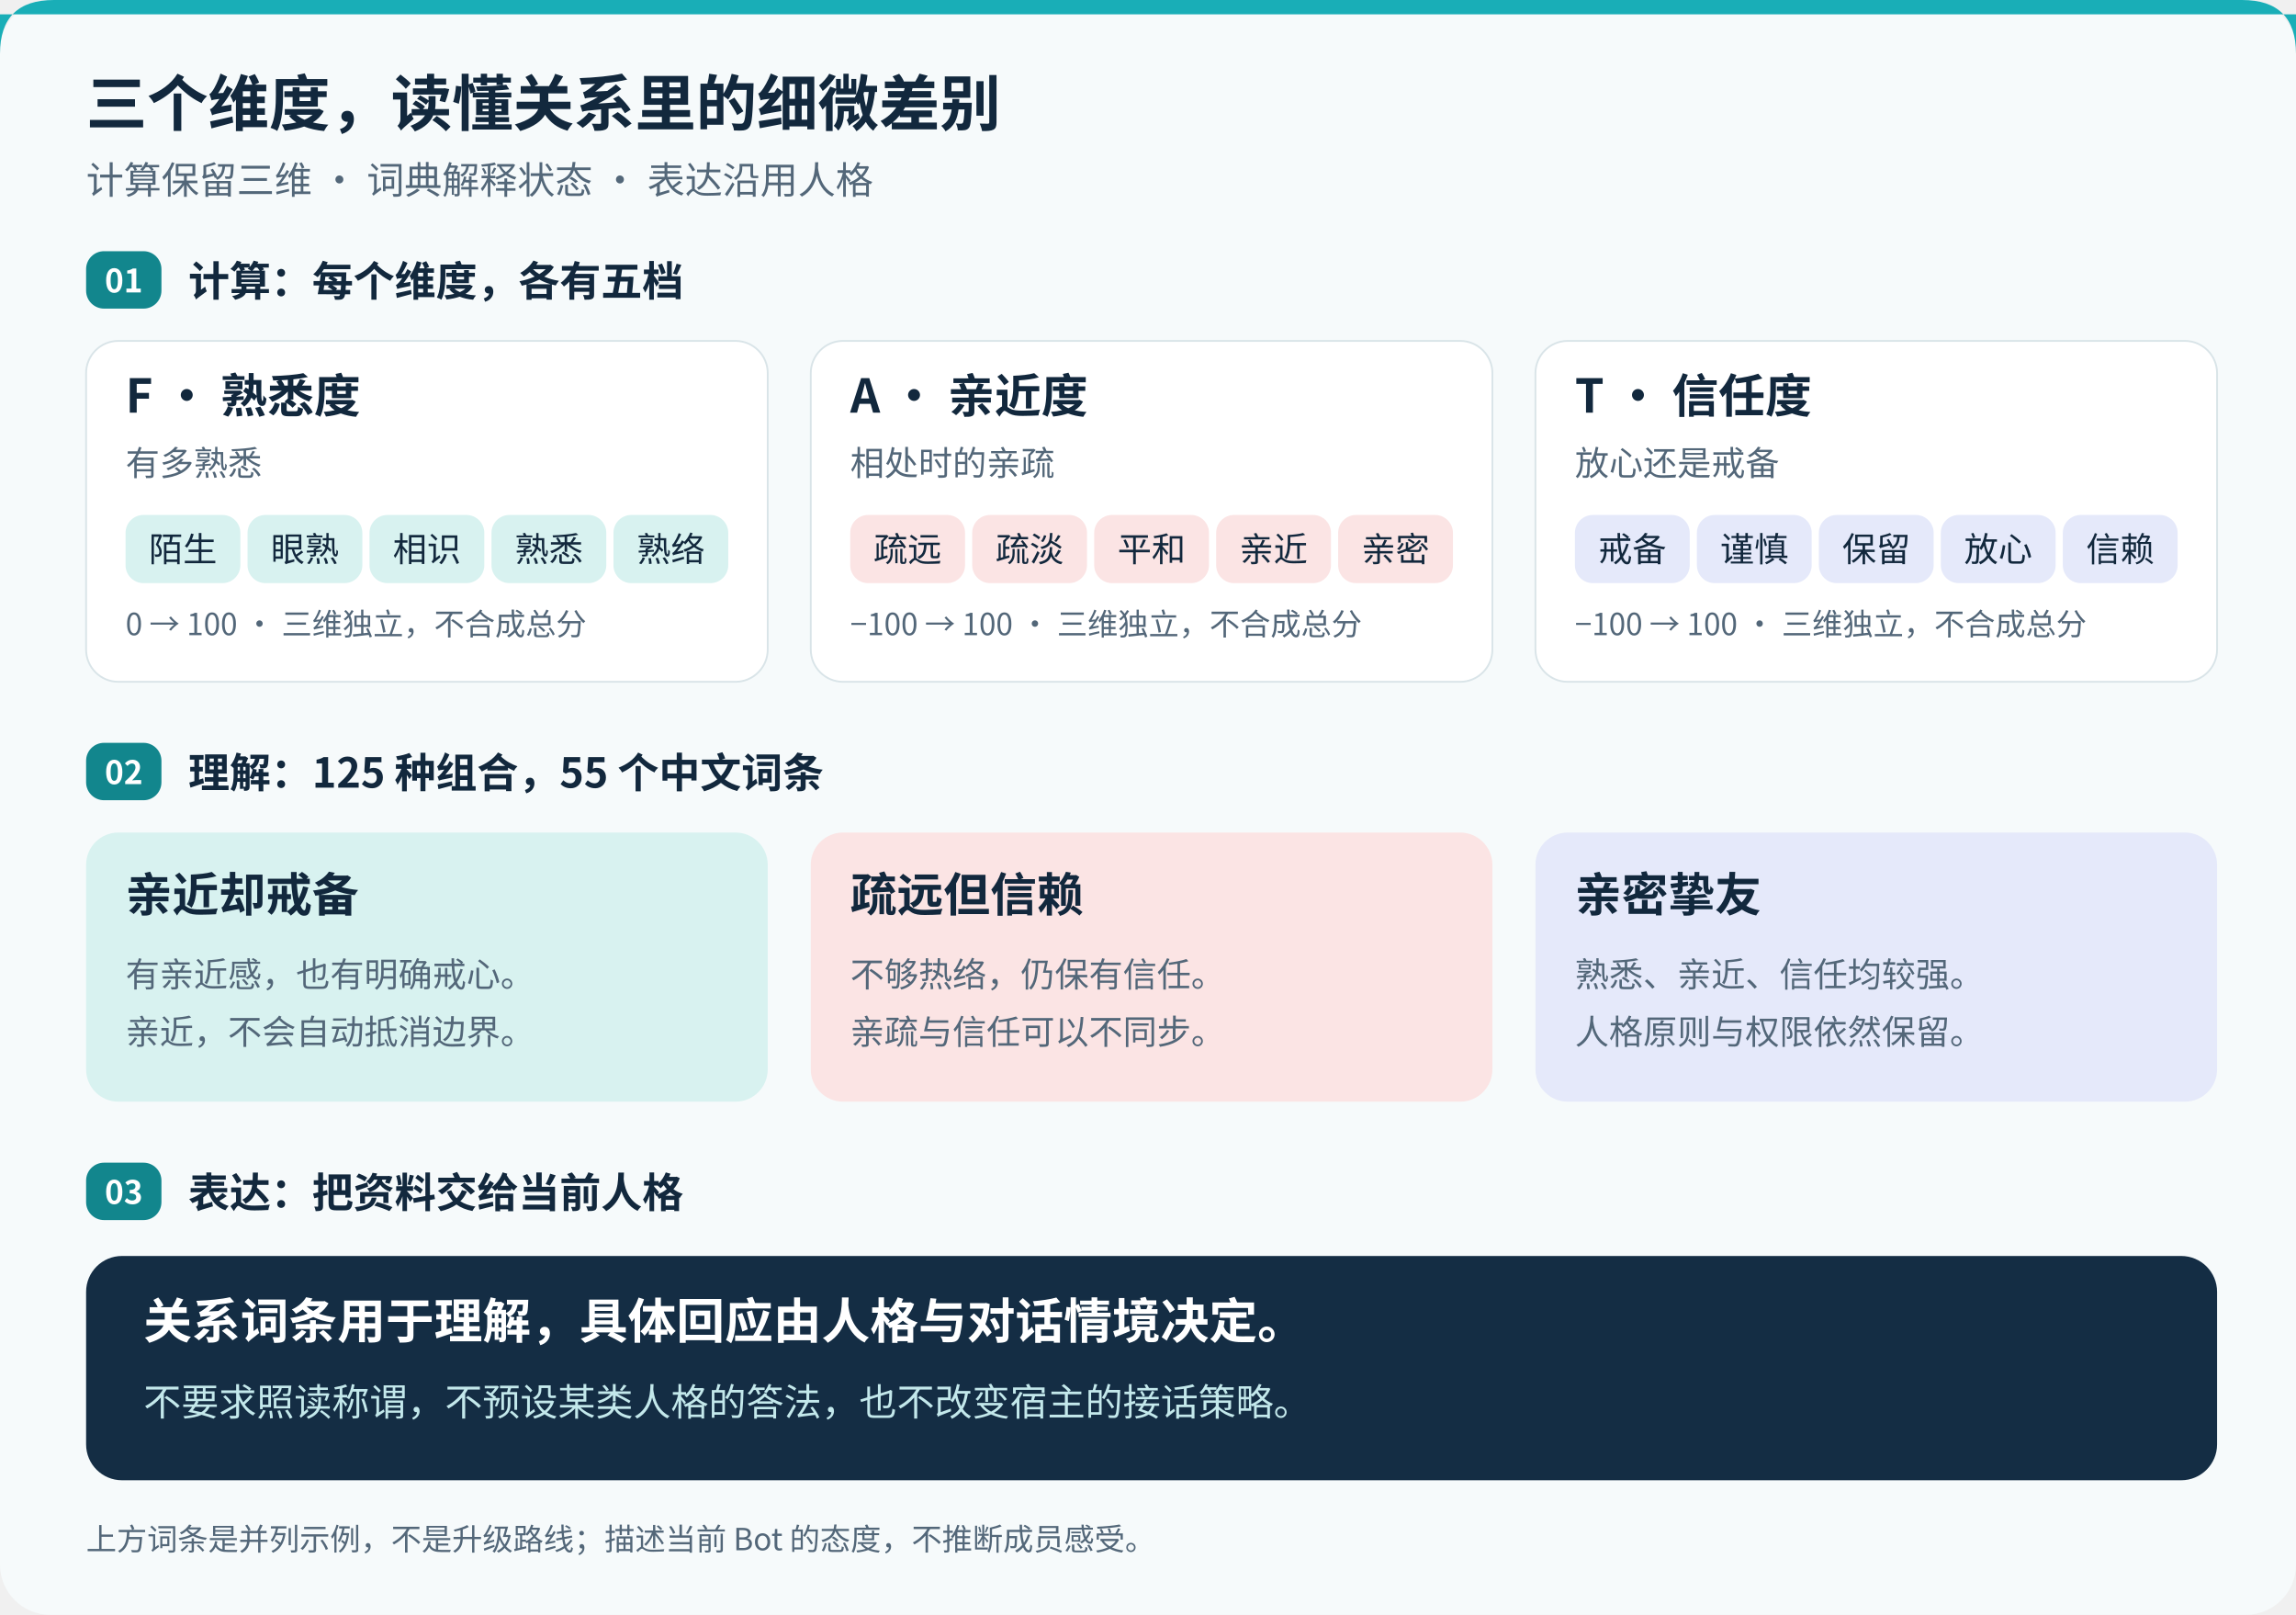
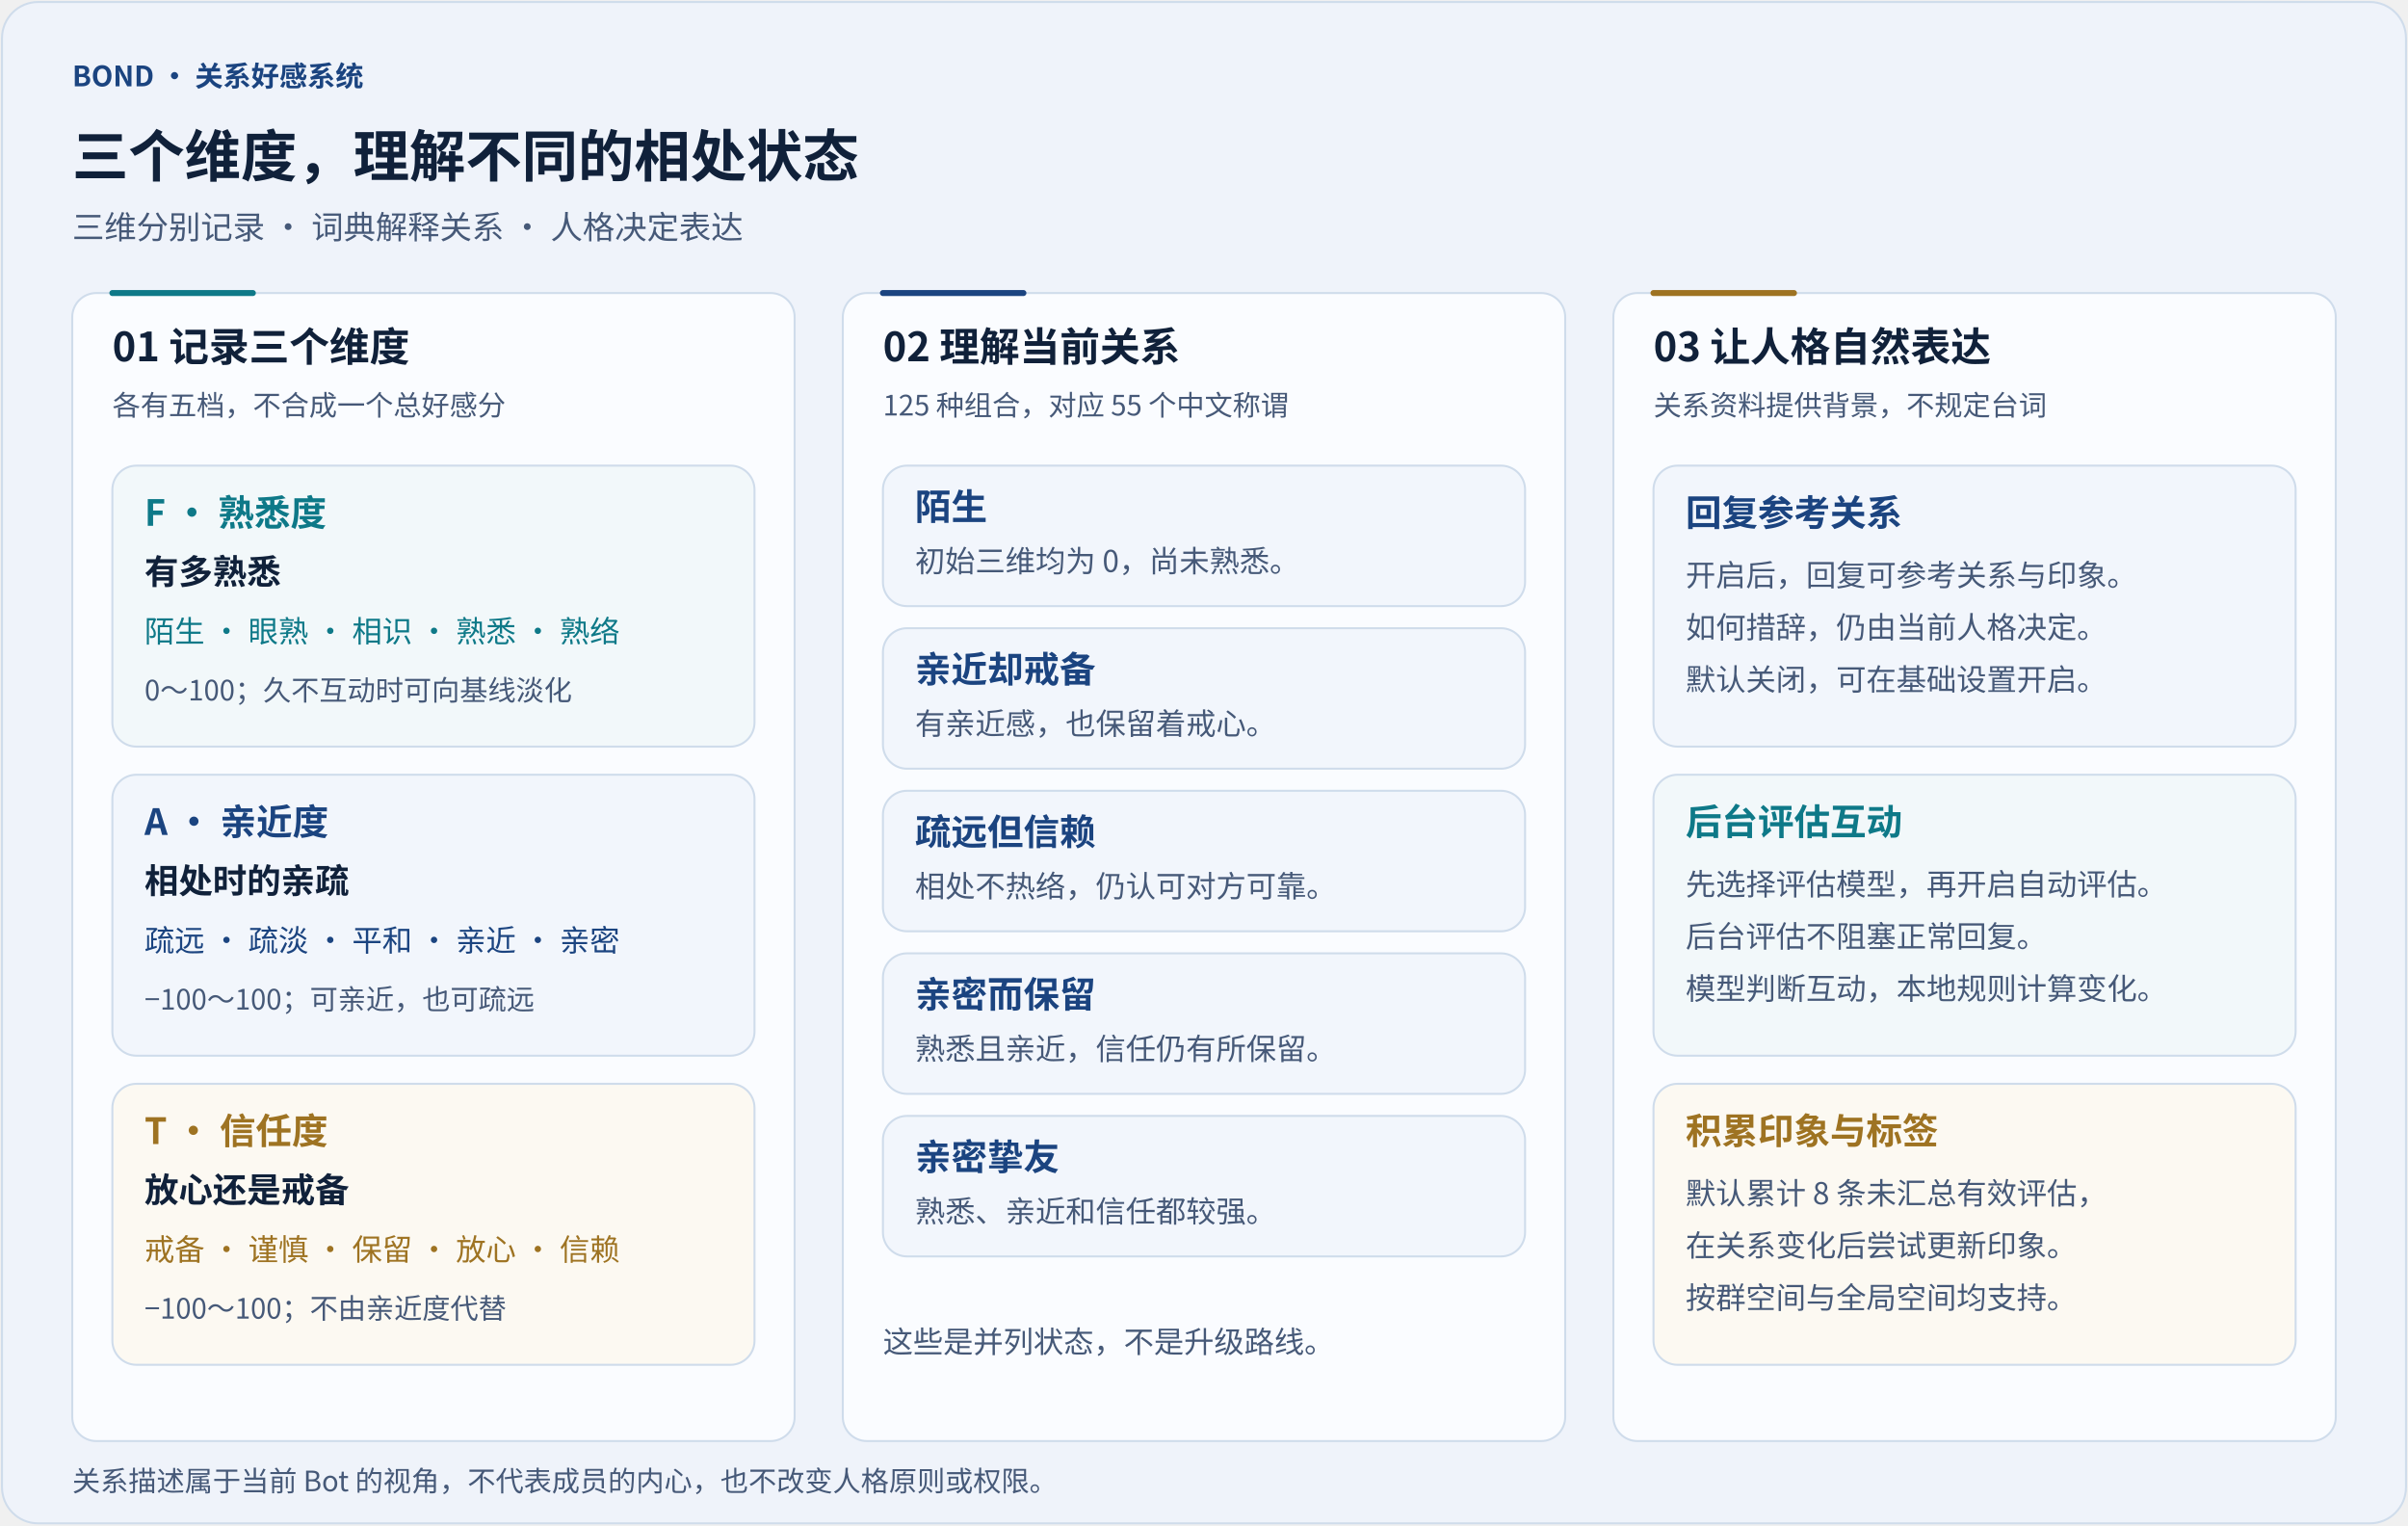
- <svg xmlns="http://www.w3.org/2000/svg" width="1280" height="900" viewBox="0 0 1280 900" role="img" aria-labelledby="title desc">
-   <defs>
-     <style>
-     text { font-family: "Noto Sans CJK SC", "Microsoft YaHei", "PingFang SC", sans-serif; }
-     .title { font-size: 34px; font-weight: 700; fill: #12283d; }
-     .sub { font-size: 21px; fill: #536779; }
-     .section { font-size: 23px; font-weight: 700; fill: #12283d; }
-     .number { font-size: 18px; font-weight: 700; fill: #fff; text-anchor: middle; }
-     .name { font-size: 26px; font-weight: 700; fill: #12283d; }
-     .body { font-size: 19px; fill: #536779; }
-     .chip { font-size: 19px; fill: #12283d; text-anchor: middle; }
-     .small { font-size: 17px; fill: #536779; }
-   </style>
-   </defs>
-   <rect width="1280" height="900" rx="28" fill="#f6fafb" />
-   <path d="M30 0 H1250 Q1280 0 1280 30 V8 H0 V30 Q0 0 30 0" fill="#19aeb7" />
-   <text x="48" y="70" class="title">三个维度，读懂关系里的细微差别</text>
-   <text x="48" y="108" class="sub">计算保留三维 · 词典解释状态 · 表达沿用人格</text>
-   <rect x="48" y="140" width="42" height="32" rx="10" fill="#12868d" />
-   <text x="69" y="163" class="number">01</text>
-   <text x="105" y="165" class="section">计算：每个维度，各有五档</text>
-   <rect x="48" y="190" width="380" height="190" rx="18" fill="#fff" stroke="#d9e4e8" />
-   <text x="70" y="230" class="name">F · 熟悉度</text>
-   <text x="70" y="265" class="body">有多熟悉</text>
-   <rect x="70" y="287" width="64" height="38" rx="10" fill="#d8f2f0" />
-   <text x="102" y="313" class="chip">陌生</text>
-   <rect x="138" y="287" width="64" height="38" rx="10" fill="#d8f2f0" />
-   <text x="170" y="313" class="chip">眼熟</text>
-   <rect x="206" y="287" width="64" height="38" rx="10" fill="#d8f2f0" />
-   <text x="238" y="313" class="chip">相识</text>
-   <rect x="274" y="287" width="64" height="38" rx="10" fill="#d8f2f0" />
-   <text x="306" y="313" class="chip">熟悉</text>
-   <rect x="342" y="287" width="64" height="38" rx="10" fill="#d8f2f0" />
-   <text x="374" y="313" class="chip">熟络</text>
-   <text x="70" y="354" class="small">0 → 100 · 三维独立，不合成总分</text>
-   <rect x="452" y="190" width="380" height="190" rx="18" fill="#fff" stroke="#d9e4e8" />
-   <text x="474" y="230" class="name">A · 亲近度</text>
-   <text x="474" y="265" class="body">相处时的亲疏</text>
-   <rect x="474" y="287" width="64" height="38" rx="10" fill="#fbe4e4" />
-   <text x="506" y="313" class="chip">疏远</text>
-   <rect x="542" y="287" width="64" height="38" rx="10" fill="#fbe4e4" />
-   <text x="574" y="313" class="chip">疏淡</text>
-   <rect x="610" y="287" width="64" height="38" rx="10" fill="#fbe4e4" />
-   <text x="642" y="313" class="chip">平和</text>
-   <rect x="678" y="287" width="64" height="38" rx="10" fill="#fbe4e4" />
-   <text x="710" y="313" class="chip">亲近</text>
-   <rect x="746" y="287" width="64" height="38" rx="10" fill="#fbe4e4" />
-   <text x="778" y="313" class="chip">亲密</text>
-   <text x="474" y="354" class="small">−100 → 100 · 三维独立，不合成总分</text>
-   <rect x="856" y="190" width="380" height="190" rx="18" fill="#fff" stroke="#d9e4e8" />
-   <text x="878" y="230" class="name">T · 信任度</text>
-   <text x="878" y="265" class="body">放心还是戒备</text>
-   <rect x="878" y="287" width="64" height="38" rx="10" fill="#e5e9fa" />
-   <text x="910" y="313" class="chip">戒备</text>
-   <rect x="946" y="287" width="64" height="38" rx="10" fill="#e5e9fa" />
-   <text x="978" y="313" class="chip">谨慎</text>
-   <rect x="1014" y="287" width="64" height="38" rx="10" fill="#e5e9fa" />
-   <text x="1046" y="313" class="chip">保留</text>
-   <rect x="1082" y="287" width="64" height="38" rx="10" fill="#e5e9fa" />
-   <text x="1114" y="313" class="chip">放心</text>
-   <rect x="1150" y="287" width="64" height="38" rx="10" fill="#e5e9fa" />
-   <text x="1182" y="313" class="chip">信赖</text>
-   <text x="878" y="354" class="small">−100 → 100 · 三维独立，不合成总分</text>
-   <rect x="48" y="414" width="42" height="32" rx="10" fill="#12868d" />
-   <text x="69" y="437" class="number">02</text>
-   <text x="105" y="439" class="section">理解：125 种组合，55 个中文词条</text>
-   <rect x="48" y="464" width="380" height="150" rx="18" fill="#d8f2f0" />
-   <text x="70" y="508" class="name">亲近却戒备</text>
-   <text x="70" y="550" class="body">有亲近感，也有明确戒心。</text>
-   <text x="70" y="582" class="body">亲近，不会自动抵消边界。</text>
-   <rect x="452" y="464" width="380" height="150" rx="18" fill="#fbe4e4" />
-   <text x="474" y="508" class="name">疏远但信赖</text>
-   <text x="474" y="550" class="body">不够热络，仍保有信任。</text>
-   <text x="474" y="582" class="body">亲疏与信任可以不同步。</text>
-   <rect x="856" y="464" width="380" height="150" rx="18" fill="#e5e9fa" />
-   <text x="878" y="508" class="name">亲密挚友</text>
-   <text x="878" y="550" class="body">熟悉、亲近、信任均较强。</text>
-   <text x="878" y="582" class="body">人格原则与权限依然保留。</text>
-   <rect x="48" y="648" width="42" height="32" rx="10" fill="#12868d" />
-   <text x="69" y="671" class="number">03</text>
-   <text x="105" y="673" class="section">表达：把资料交给当前人格</text>
-   <rect x="48" y="700" width="1188" height="125" rx="20" fill="#142d44" />
-   <text x="80" y="746" font-size="27" font-weight="700" fill="#fff">关系词条用于理解，具体回应由人格与对话情境决定。</text>
-   <text x="80" y="789" font-size="21" fill="#c3e8eb">不要求照读称谓，不预设某类人格的答法，也不改变宿主的接话策略。</text>
-   <text x="48" y="864" class="small">上方词条是并列示例，不是升级路线；描述当前 Bot 的态度，不推断成员感受。</text>
+ <svg xmlns="http://www.w3.org/2000/svg" width="1200" height="760" viewBox="0 0 1200 760" role="img" aria-labelledby="title desc">
+   <style>text { font-family: "Microsoft YaHei", "Noto Sans CJK SC", sans-serif; }</style>
+   <rect x="1" y="1" width="1198" height="758" rx="18" fill="#EFF3FA" stroke="#CFDCEB" />
+   <text x="36" y="43" font-size="14" font-weight="600" fill="#1B4480">BOND · 关系好感系统</text>
+   <text x="36" y="88" font-size="28" font-weight="700" fill="#10213A">三个维度，理解不同的相处状态</text>
+   <text x="36" y="119" font-size="16" font-weight="400" fill="#465978">三维分别记录 · 词典解释关系 · 人格决定表达</text>
+   <rect x="36" y="146" width="360" height="572" rx="12" fill="#FAFCFF" stroke="#CFDCEB" />
+   <path d="M56 146h70" stroke="#0E7988" stroke-width="3" stroke-linecap="round" />
+   <text x="56" y="180" font-size="20" font-weight="700" fill="#10213A">01  记录三个维度</text>
+   <text x="56" y="207" font-size="14" font-weight="400" fill="#465978">各有五档，不合成一个总好感分</text>
+   <rect x="420" y="146" width="360" height="572" rx="12" fill="#FAFCFF" stroke="#CFDCEB" />
+   <path d="M440 146h70" stroke="#1B4480" stroke-width="3" stroke-linecap="round" />
+   <text x="440" y="180" font-size="20" font-weight="700" fill="#10213A">02  理解当前关系</text>
+   <text x="440" y="207" font-size="14" font-weight="400" fill="#465978">125 种组合，对应 55 个中文称谓</text>
+   <rect x="804" y="146" width="360" height="572" rx="12" fill="#FAFCFF" stroke="#CFDCEB" />
+   <path d="M824 146h70" stroke="#9E7322" stroke-width="3" stroke-linecap="round" />
+   <text x="824" y="180" font-size="20" font-weight="700" fill="#10213A">03  让人格自然表达</text>
+   <text x="824" y="207" font-size="14" font-weight="400" fill="#465978">关系资料提供背景，不规定台词</text>
+   <rect x="56" y="232" width="320" height="140" rx="12" fill="#F2F8FA" stroke="#CFDCEB" />
+   <text x="72" y="262" font-size="18" font-weight="700" fill="#0E7988">F · 熟悉度</text>
+   <text x="72" y="291" font-size="17" font-weight="600" fill="#10213A">有多熟悉</text>
+   <text x="72" y="320" font-size="15" font-weight="400" fill="#0E7988">陌生 · 眼熟 · 相识 · 熟悉 · 熟络</text>
+   <text x="72" y="349" font-size="14" font-weight="400" fill="#465978">0～100；久不互动时可向基线淡化</text>
+   <rect x="56" y="386" width="320" height="140" rx="12" fill="#F2F6FC" stroke="#CFDCEB" />
+   <text x="72" y="416" font-size="18" font-weight="700" fill="#1B4480">A · 亲近度</text>
+   <text x="72" y="445" font-size="17" font-weight="600" fill="#10213A">相处时的亲疏</text>
+   <text x="72" y="474" font-size="15" font-weight="400" fill="#1B4480">疏远 · 疏淡 · 平和 · 亲近 · 亲密</text>
+   <text x="72" y="503" font-size="14" font-weight="400" fill="#465978">−100～100；可亲近，也可疏远</text>
+   <rect x="56" y="540" width="320" height="140" rx="12" fill="#FCF9F2" stroke="#CFDCEB" />
+   <text x="72" y="570" font-size="18" font-weight="700" fill="#9E7322">T · 信任度</text>
+   <text x="72" y="599" font-size="17" font-weight="600" fill="#10213A">放心还是戒备</text>
+   <text x="72" y="628" font-size="15" font-weight="400" fill="#9E7322">戒备 · 谨慎 · 保留 · 放心 · 信赖</text>
+   <text x="72" y="657" font-size="14" font-weight="400" fill="#465978">−100～100；不由亲近度代替</text>
+   <rect x="440" y="232" width="320" height="70" rx="12" fill="#F2F6FC" stroke="#CFDCEB" />
+   <text x="456" y="259" font-size="18" font-weight="700" fill="#1B4480">陌生</text>
+   <text x="456" y="285" font-size="15" font-weight="400" fill="#465978">初始三维均为 0，尚未熟悉。</text>
+   <rect x="440" y="313" width="320" height="70" rx="12" fill="#F2F6FC" stroke="#CFDCEB" />
+   <text x="456" y="340" font-size="18" font-weight="700" fill="#1B4480">亲近却戒备</text>
+   <text x="456" y="366" font-size="15" font-weight="400" fill="#465978">有亲近感，也保留着戒心。</text>
+   <rect x="440" y="394" width="320" height="70" rx="12" fill="#F2F6FC" stroke="#CFDCEB" />
+   <text x="456" y="421" font-size="18" font-weight="700" fill="#1B4480">疏远但信赖</text>
+   <text x="456" y="447" font-size="15" font-weight="400" fill="#465978">相处不热络，仍认可对方可靠。</text>
+   <rect x="440" y="475" width="320" height="70" rx="12" fill="#F2F6FC" stroke="#CFDCEB" />
+   <text x="456" y="502" font-size="18" font-weight="700" fill="#1B4480">亲密而保留</text>
+   <text x="456" y="528" font-size="15" font-weight="400" fill="#465978">熟悉且亲近，信任仍有所保留。</text>
+   <rect x="440" y="556" width="320" height="70" rx="12" fill="#F2F6FC" stroke="#CFDCEB" />
+   <text x="456" y="583" font-size="18" font-weight="700" fill="#1B4480">亲密挚友</text>
+   <text x="456" y="609" font-size="15" font-weight="400" fill="#465978">熟悉、亲近和信任都较强。</text>
+   <text x="440" y="674" font-size="15" font-weight="400" fill="#465978">这些是并列状态，不是升级路线。</text>
+   <rect x="824" y="232" width="320" height="140" rx="12" fill="#F2F6FC" stroke="#CFDCEB" />
+   <text x="840" y="262" font-size="18" font-weight="700" fill="#1B4480">回复参考关系</text>
+   <text x="840" y="292" font-size="15" font-weight="400" fill="#465978">开启后，回复可参考关系与印象。</text>
+   <text x="840" y="318" font-size="15" font-weight="400" fill="#465978">如何措辞，仍由当前人格决定。</text>
+   <text x="840" y="344" font-size="15" font-weight="400" fill="#465978">默认关闭，可在基础设置开启。</text>
+   <rect x="824" y="386" width="320" height="140" rx="12" fill="#F2F8FA" stroke="#CFDCEB" />
+   <text x="840" y="416" font-size="18" font-weight="700" fill="#0E7988">后台评估互动</text>
+   <text x="840" y="446" font-size="15" font-weight="400" fill="#465978">先选择评估模型，再开启自动评估。</text>
+   <text x="840" y="472" font-size="15" font-weight="400" fill="#465978">后台评估不阻塞正常回复。</text>
+   <text x="840" y="498" font-size="15" font-weight="400" fill="#465978">模型判断互动，本地规则计算变化。</text>
+   <rect x="824" y="540" width="320" height="140" rx="12" fill="#FCF9F2" stroke="#CFDCEB" />
+   <text x="840" y="570" font-size="18" font-weight="700" fill="#9E7322">积累印象与标签</text>
+   <text x="840" y="600" font-size="15" font-weight="400" fill="#465978">默认累计 8 条未汇总有效评估，</text>
+   <text x="840" y="626" font-size="15" font-weight="400" fill="#465978">在关系变化后尝试更新印象。</text>
+   <text x="840" y="652" font-size="15" font-weight="400" fill="#465978">按群空间与全局空间均支持。</text>
+   <text x="36" y="743" font-size="14" font-weight="400" fill="#465978">关系描述属于当前 Bot 的视角，不代表成员的内心，也不改变人格原则或权限。</text>
</svg>
